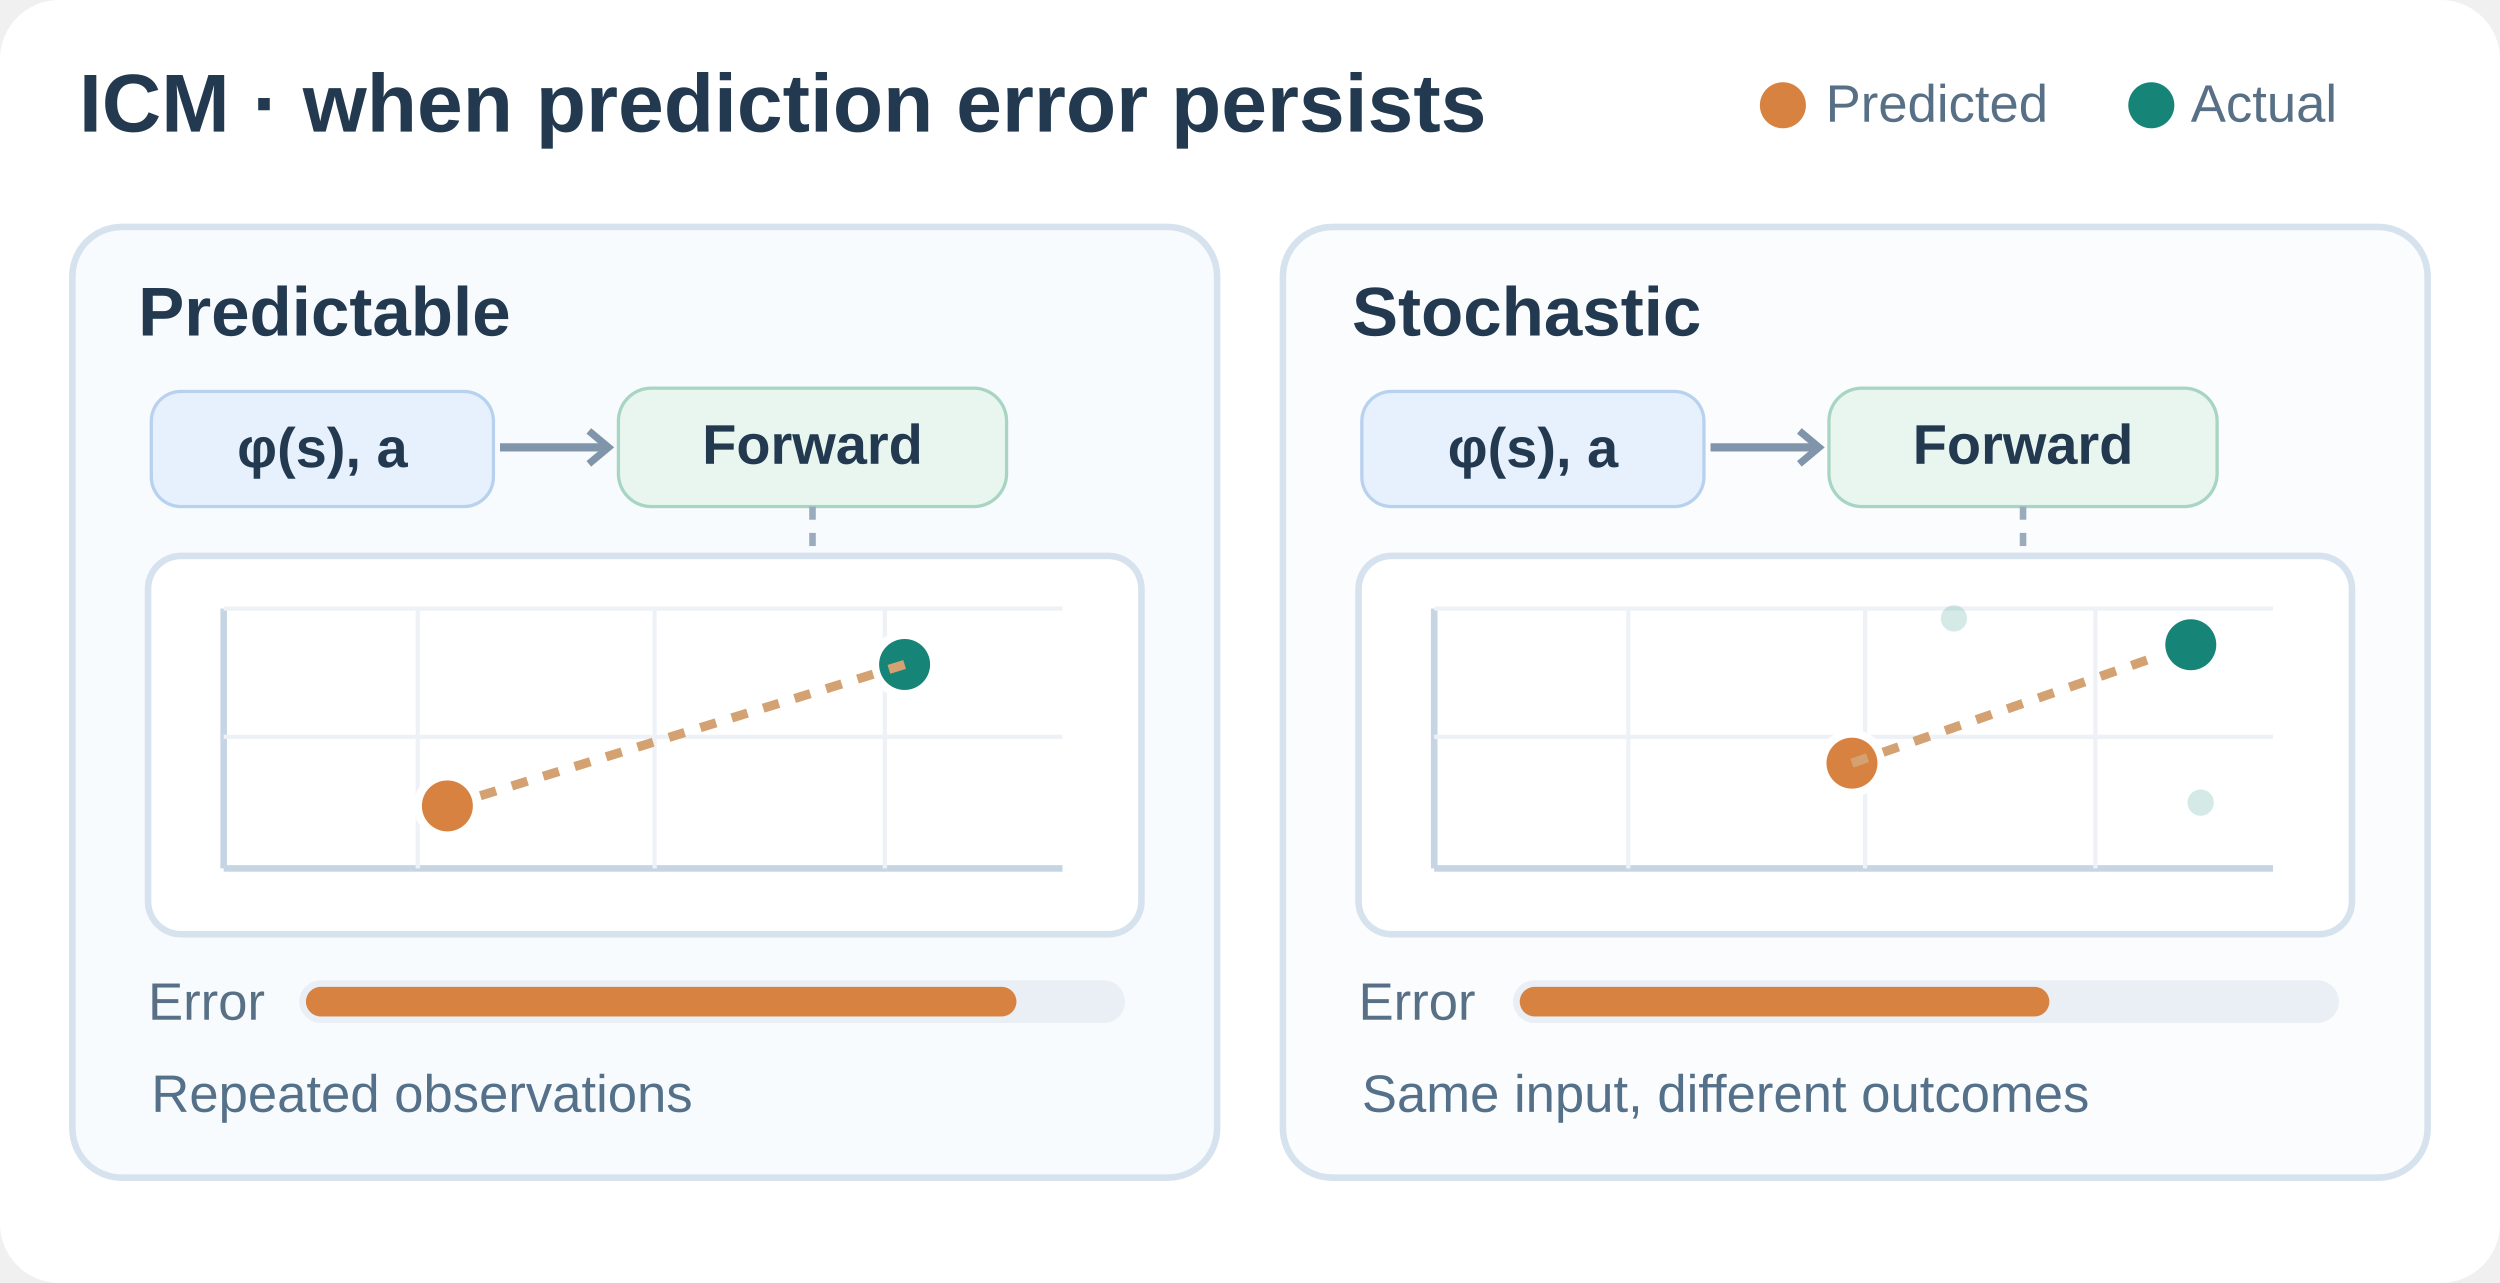
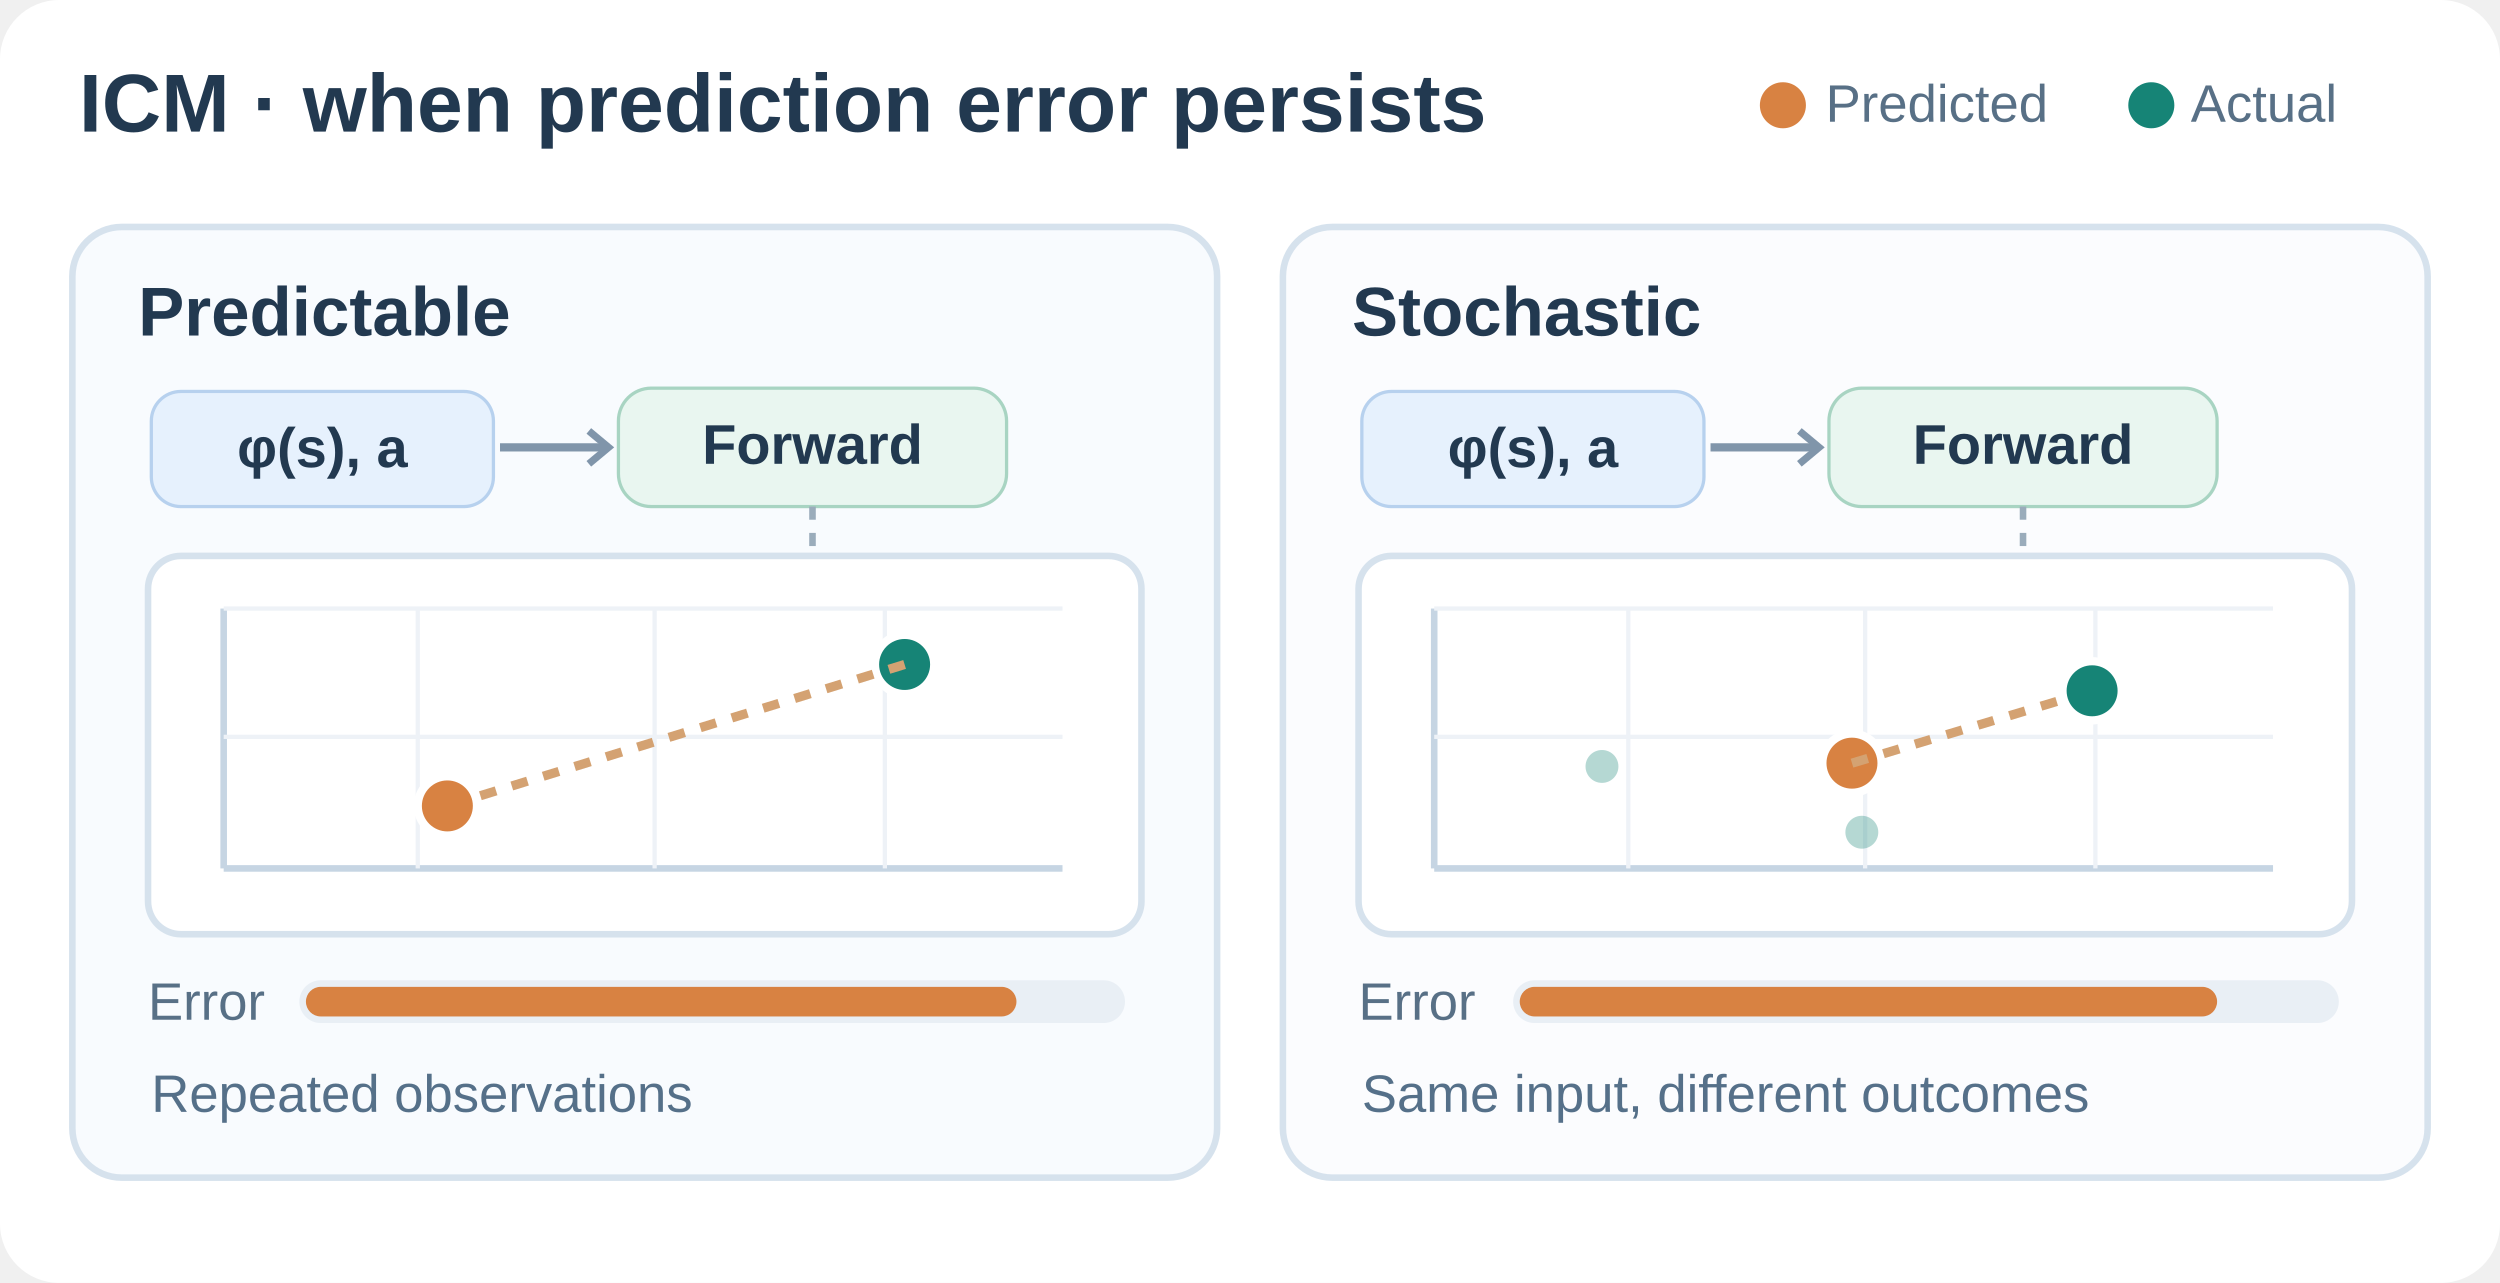
<svg xmlns="http://www.w3.org/2000/svg" viewBox="0 0 760 390" role="img" aria-labelledby="iv-title iv-desc">
  <style>
text{font-family:Arial,Helvetica,sans-serif} .head{font-weight:700;fill:#223950} .small{font-size:16px;fill:#587086} .border{stroke:#d6e2ed;stroke-width:2} .line{stroke:#d4a272;stroke-width:2.8;stroke-dasharray:5 5;fill:none}.resting{display:none}
@media(prefers-reduced-motion:reduce){.animated{display:none}.resting{display:inline}}
</style>
  <rect width="760" height="390" rx="18" fill="#fff" />
  <text x="24" y="40" font-size="25" class="head">ICM · when prediction error persists</text>
  <circle cx="542" cy="32" r="7" fill="#d88242" />
  <text x="555" y="37" class="small">Predicted</text>
  <circle cx="654" cy="32" r="7" fill="#168476" />
  <text x="666" y="37" class="small">Actual</text>
  <rect x="22" y="69" width="348" height="289" rx="15" fill="#f8fbfe" class="border" />
  <rect x="390" y="69" width="348" height="289" rx="15" fill="#fbfcfe" class="border" />
  <text x="42" y="102" font-size="21" class="head">Predictable</text>
  <text x="411" y="102" font-size="21" class="head">Stochastic</text>
  <rect x="46" y="119" width="104" height="35" rx="9" fill="#e6f1fd" stroke="#b7d1ee" />
  <rect x="414" y="119" width="104" height="35" rx="9" fill="#e6f1fd" stroke="#b7d1ee" />
  <text x="98" y="142" text-anchor="middle" font-size="17" class="head">φ(s), a</text>
  <text x="466" y="142" text-anchor="middle" font-size="17" class="head">φ(s), a</text>
  <path d="M152 136H184M520 136H552" stroke="#8095aa" stroke-width="2.5" fill="none" />
  <path d="M179 131L185 136L179 141M547 131L553 136L547 141" stroke="#8095aa" stroke-width="2.2" fill="none" />
  <rect x="188" y="118" width="118" height="36" rx="10" fill="#e9f6f0" stroke="#a8d4c2" />
  <rect x="556" y="118" width="118" height="36" rx="10" fill="#e9f6f0" stroke="#a8d4c2" />
  <text x="247" y="141" text-anchor="middle" font-size="17" class="head">Forward</text>
  <text x="615" y="141" text-anchor="middle" font-size="17" class="head">Forward</text>
  <path d="M247 154V169M615 154V169" stroke="#9aacbb" stroke-width="2" stroke-dasharray="4 4" />
  <rect x="45" y="169" width="302" height="115" rx="10" fill="#fff" class="border" />
  <rect x="413" y="169" width="302" height="115" rx="10" fill="#fff" class="border" />
  <path d="M68 264H323M68 264V185M436 264H691M436 264V185" stroke="#c6d5e3" stroke-width="2" />
  <path d="M68 224H323M68 185H323M127 185V264M199 185V264M269 185V264M436 224H691M436 185H691M495 185V264M567 185V264M637 185V264" stroke="#eef2f7" stroke-width="1.3" />
  <circle cx="275" cy="202" r="9" fill="#168476" stroke="#fff" stroke-width="2.5" />
-   <circle cx="666" cy="196" r="4" fill="#168476" opacity=".18" />
-   <circle cx="594" cy="188" r="4" fill="#168476" opacity=".18" />
-   <circle cx="669" cy="244" r="4" fill="#168476" opacity=".18" />
+   <circle cx="636" cy="210" r="5" fill="#168476" opacity=".32" />
+   <circle cx="566" cy="253" r="5" fill="#168476" opacity=".32" />
+   <circle cx="487" cy="233" r="5" fill="#168476" opacity=".32" />
  <circle cx="563" cy="232" r="9" fill="#d88242" stroke="#fff" stroke-width="2.5" />
  <text x="45" y="310" class="small">Error</text>
  <text x="413" y="310" class="small">Error</text>
  <rect x="91" y="298" width="251" height="13" rx="6.5" fill="#e9eff5" />
  <rect x="460" y="298" width="251" height="13" rx="6.5" fill="#e9eff5" />
  <text x="46" y="338" font-size="16" fill="#557089">Repeated observations</text>
  <text x="414" y="338" font-size="16" fill="#557089">Same input, different outcomes</text>
  <g class="animated" aria-hidden="true">
    <line x1="275" y1="202" x2="136" y2="245" class="line">
      <animate attributeName="x2" values="136;136;202;255;264;264;264" keyTimes="0;.12;.40;.64;.80;.95;1" dur="8s" repeatCount="indefinite" />
      <animate attributeName="y2" values="245;245;223;207;205;205;205" keyTimes="0;.12;.40;.64;.80;.95;1" dur="8s" repeatCount="indefinite" />
    </line>
    <circle cx="136" cy="245" r="9" fill="#d88242" stroke="#fff" stroke-width="2.5">
      <animate attributeName="cx" values="136;136;202;255;264;264;264" keyTimes="0;.12;.40;.64;.80;.95;1" dur="8s" repeatCount="indefinite" />
      <animate attributeName="cy" values="245;245;223;207;205;205;205" keyTimes="0;.12;.40;.64;.80;.95;1" dur="8s" repeatCount="indefinite" />
    </circle>
    <rect x="93" y="300" width="216" height="9" rx="4.5" fill="#d88242">
      <animate attributeName="width" values="216;216;104;35;12;12;12" keyTimes="0;.12;.40;.64;.80;.95;1" dur="8s" repeatCount="indefinite" />
    </rect>
  </g>
  <g class="animated" aria-hidden="true">
-     <line x1="563" y1="232" x2="666" y2="196" class="line">
-       <animate attributeName="x2" values="666;666;594;594;669;669;669" keyTimes="0;.28;.33;.58;.63;.95;1" dur="8s" repeatCount="indefinite" />
-       <animate attributeName="y2" values="196;196;188;188;244;244;244" keyTimes="0;.28;.33;.58;.63;.95;1" dur="8s" repeatCount="indefinite" />
+     <line x1="563" y1="232" x2="636" y2="210" class="line">
+       <animate attributeName="x2" values="636;636;566;566;487;487;487" keyTimes="0;.28;.33;.58;.63;.95;1" dur="8s" repeatCount="indefinite" />
+       <animate attributeName="y2" values="210;210;253;253;233;233;233" keyTimes="0;.28;.33;.58;.63;.95;1" dur="8s" repeatCount="indefinite" />
    </line>
-     <circle cx="666" cy="196" r="9" fill="#168476" stroke="#fff" stroke-width="2.5">
-       <animate attributeName="cx" values="666;666;594;594;669;669;669" keyTimes="0;.28;.33;.58;.63;.95;1" dur="8s" repeatCount="indefinite" />
-       <animate attributeName="cy" values="196;196;188;188;244;244;244" keyTimes="0;.28;.33;.58;.63;.95;1" dur="8s" repeatCount="indefinite" />
+     <circle cx="636" cy="210" r="9" fill="#168476" stroke="#fff" stroke-width="2.5">
+       <animate attributeName="cx" values="636;636;566;566;487;487;487" keyTimes="0;.28;.33;.58;.63;.95;1" dur="8s" repeatCount="indefinite" />
+       <animate attributeName="cy" values="210;210;253;253;233;233;233" keyTimes="0;.28;.33;.58;.63;.95;1" dur="8s" repeatCount="indefinite" />
    </circle>
-     <rect x="462" y="300" width="161" height="9" rx="4.5" fill="#d88242">
-       <animate attributeName="width" values="161;161;78;78;173;173;173" keyTimes="0;.28;.33;.58;.63;.95;1" dur="8s" repeatCount="indefinite" />
+     <rect x="462" y="300" width="212" height="9" rx="4.5" fill="#d88242">
+       <animate attributeName="width" values="212;212;16;16;211;211;211" keyTimes="0;.28;.33;.58;.63;.95;1" dur="8s" repeatCount="indefinite" />
    </rect>
  </g>
  <g class="resting">
    <line x1="275" y1="202" x2="264" y2="205" class="line" />
    <circle cx="264" cy="205" r="9" fill="#d88242" stroke="#fff" stroke-width="2.5" />
    <rect x="93" y="300" width="12" height="9" rx="4.5" fill="#d88242" />
-     <line x1="563" y1="232" x2="669" y2="244" class="line" />
-     <circle cx="669" cy="244" r="9" fill="#168476" stroke="#fff" stroke-width="2.5" />
-     <rect x="462" y="300" width="173" height="9" rx="4.5" fill="#d88242" />
+     <line x1="563" y1="232" x2="487" y2="233" class="line" />
+     <circle cx="487" cy="233" r="9" fill="#168476" stroke="#fff" stroke-width="2.5" />
+     <rect x="462" y="300" width="211" height="9" rx="4.5" fill="#d88242" />
  </g>
</svg>
